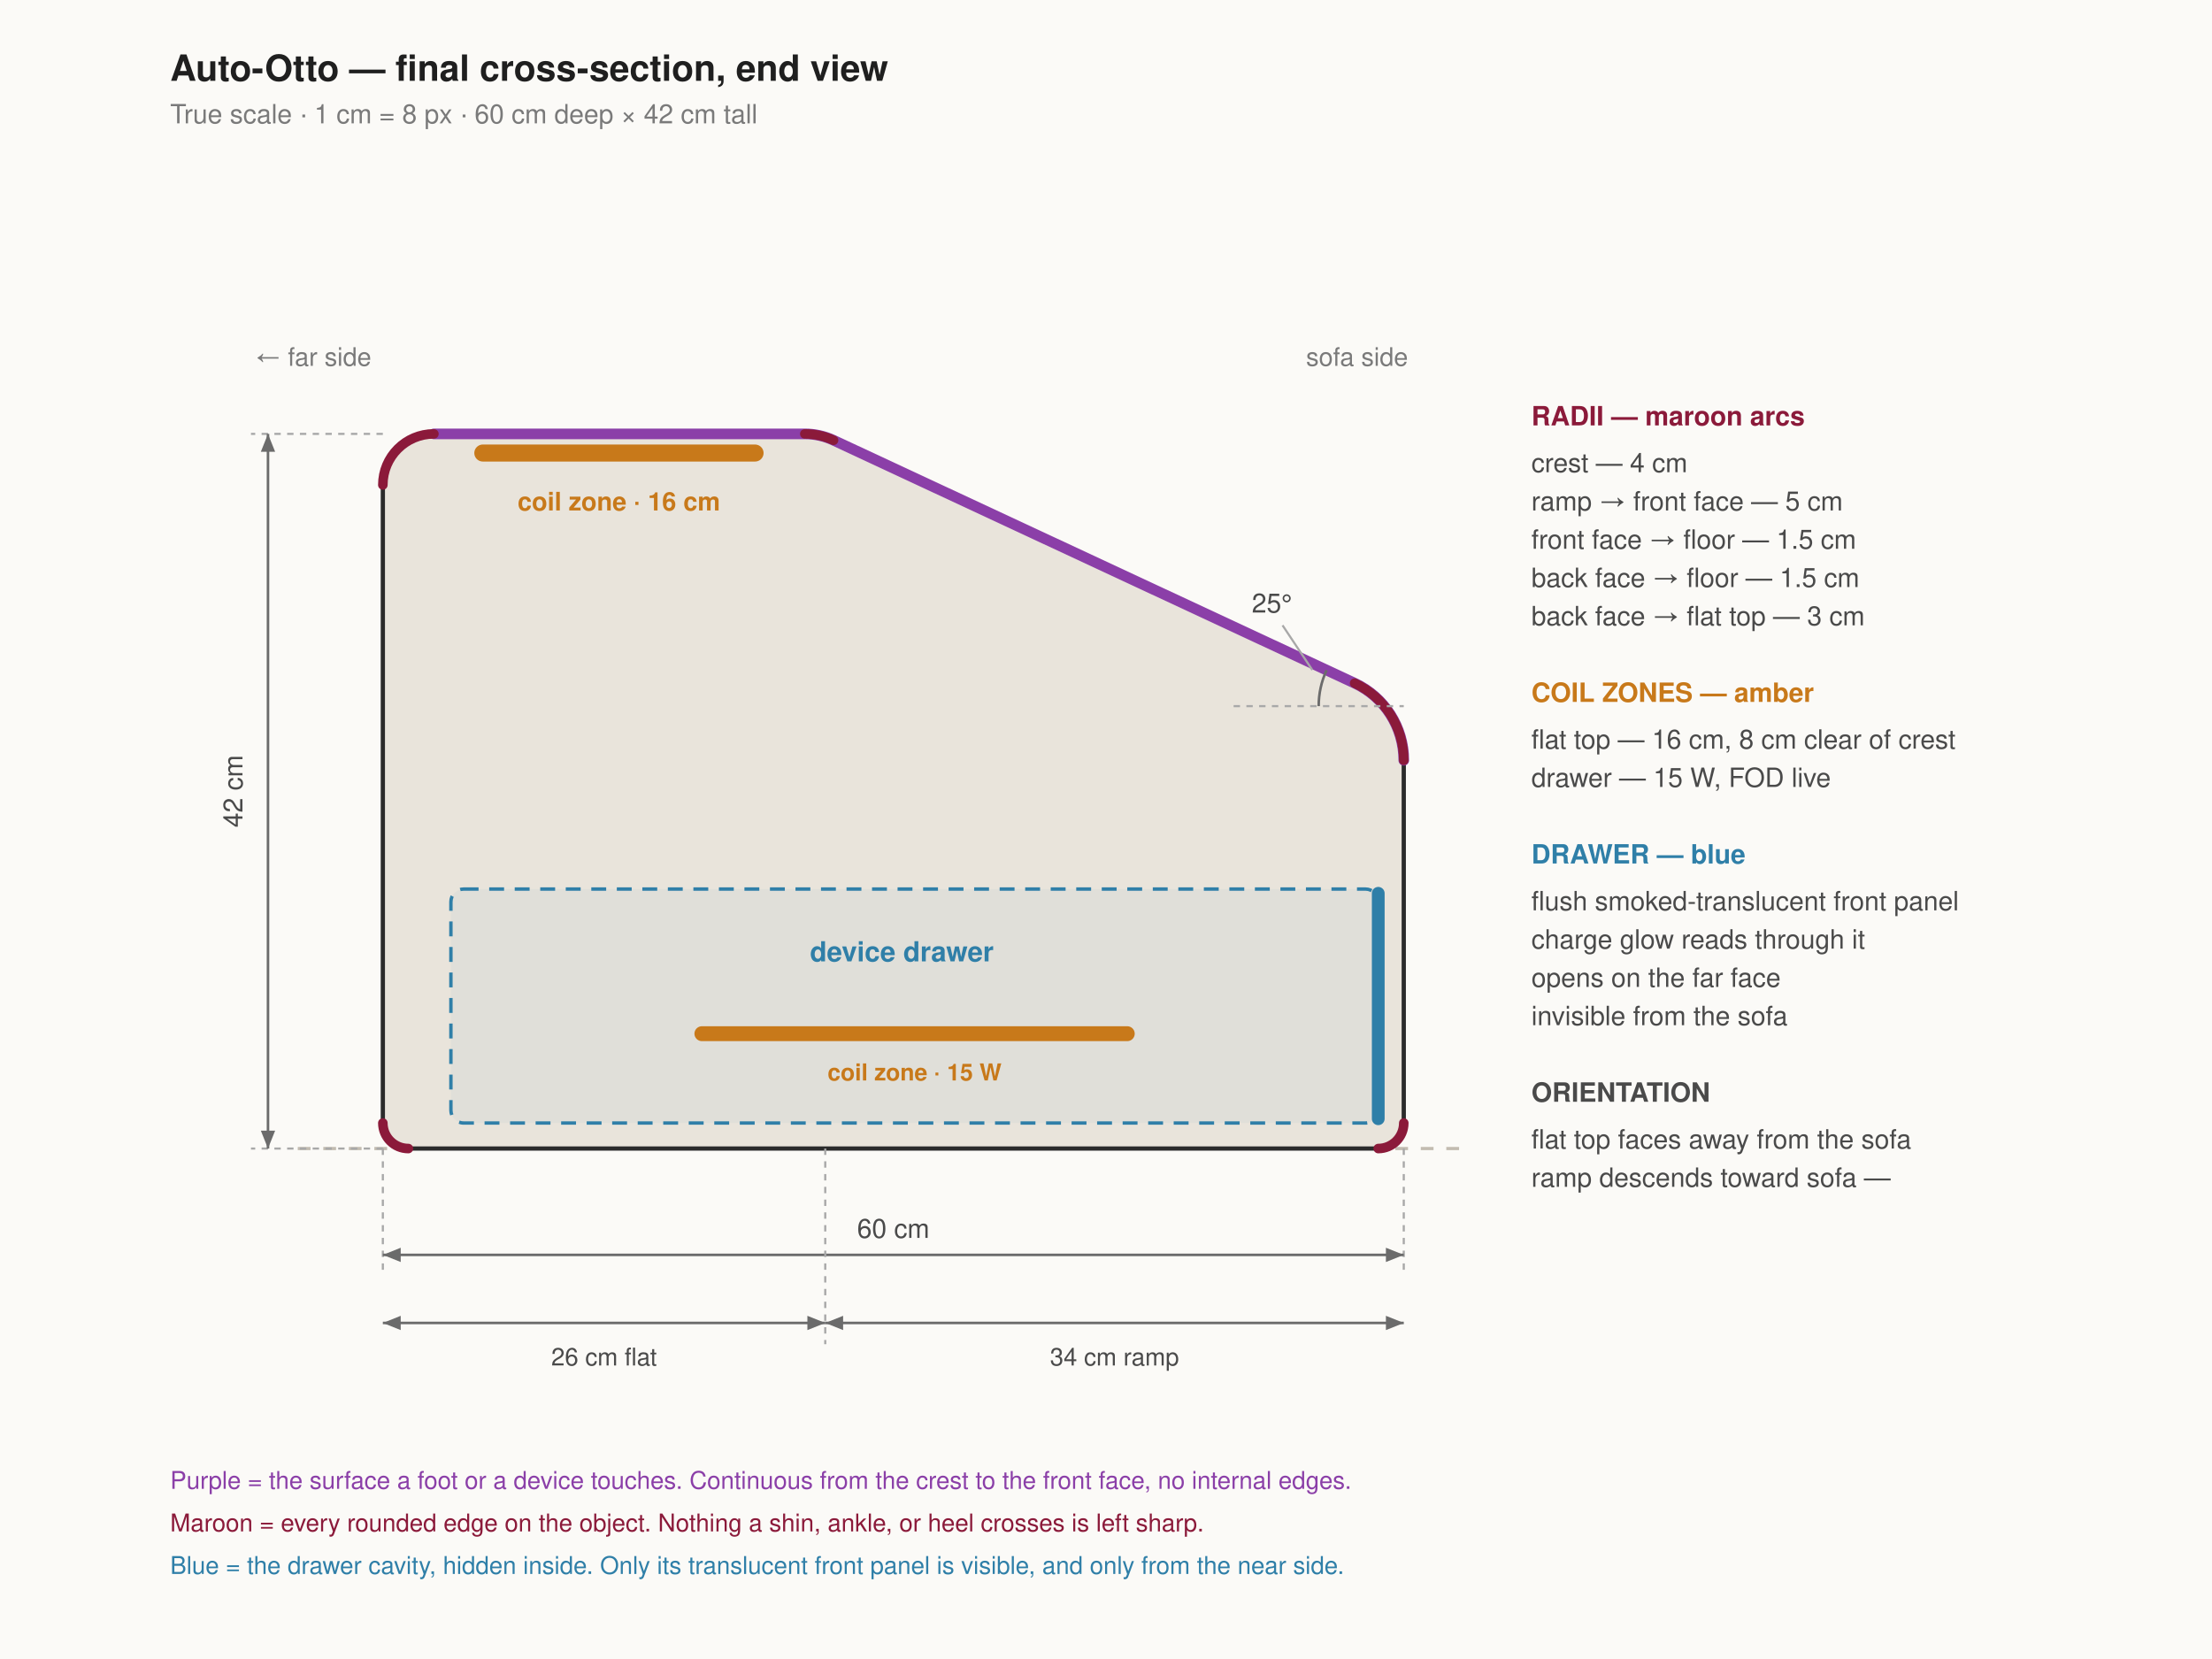
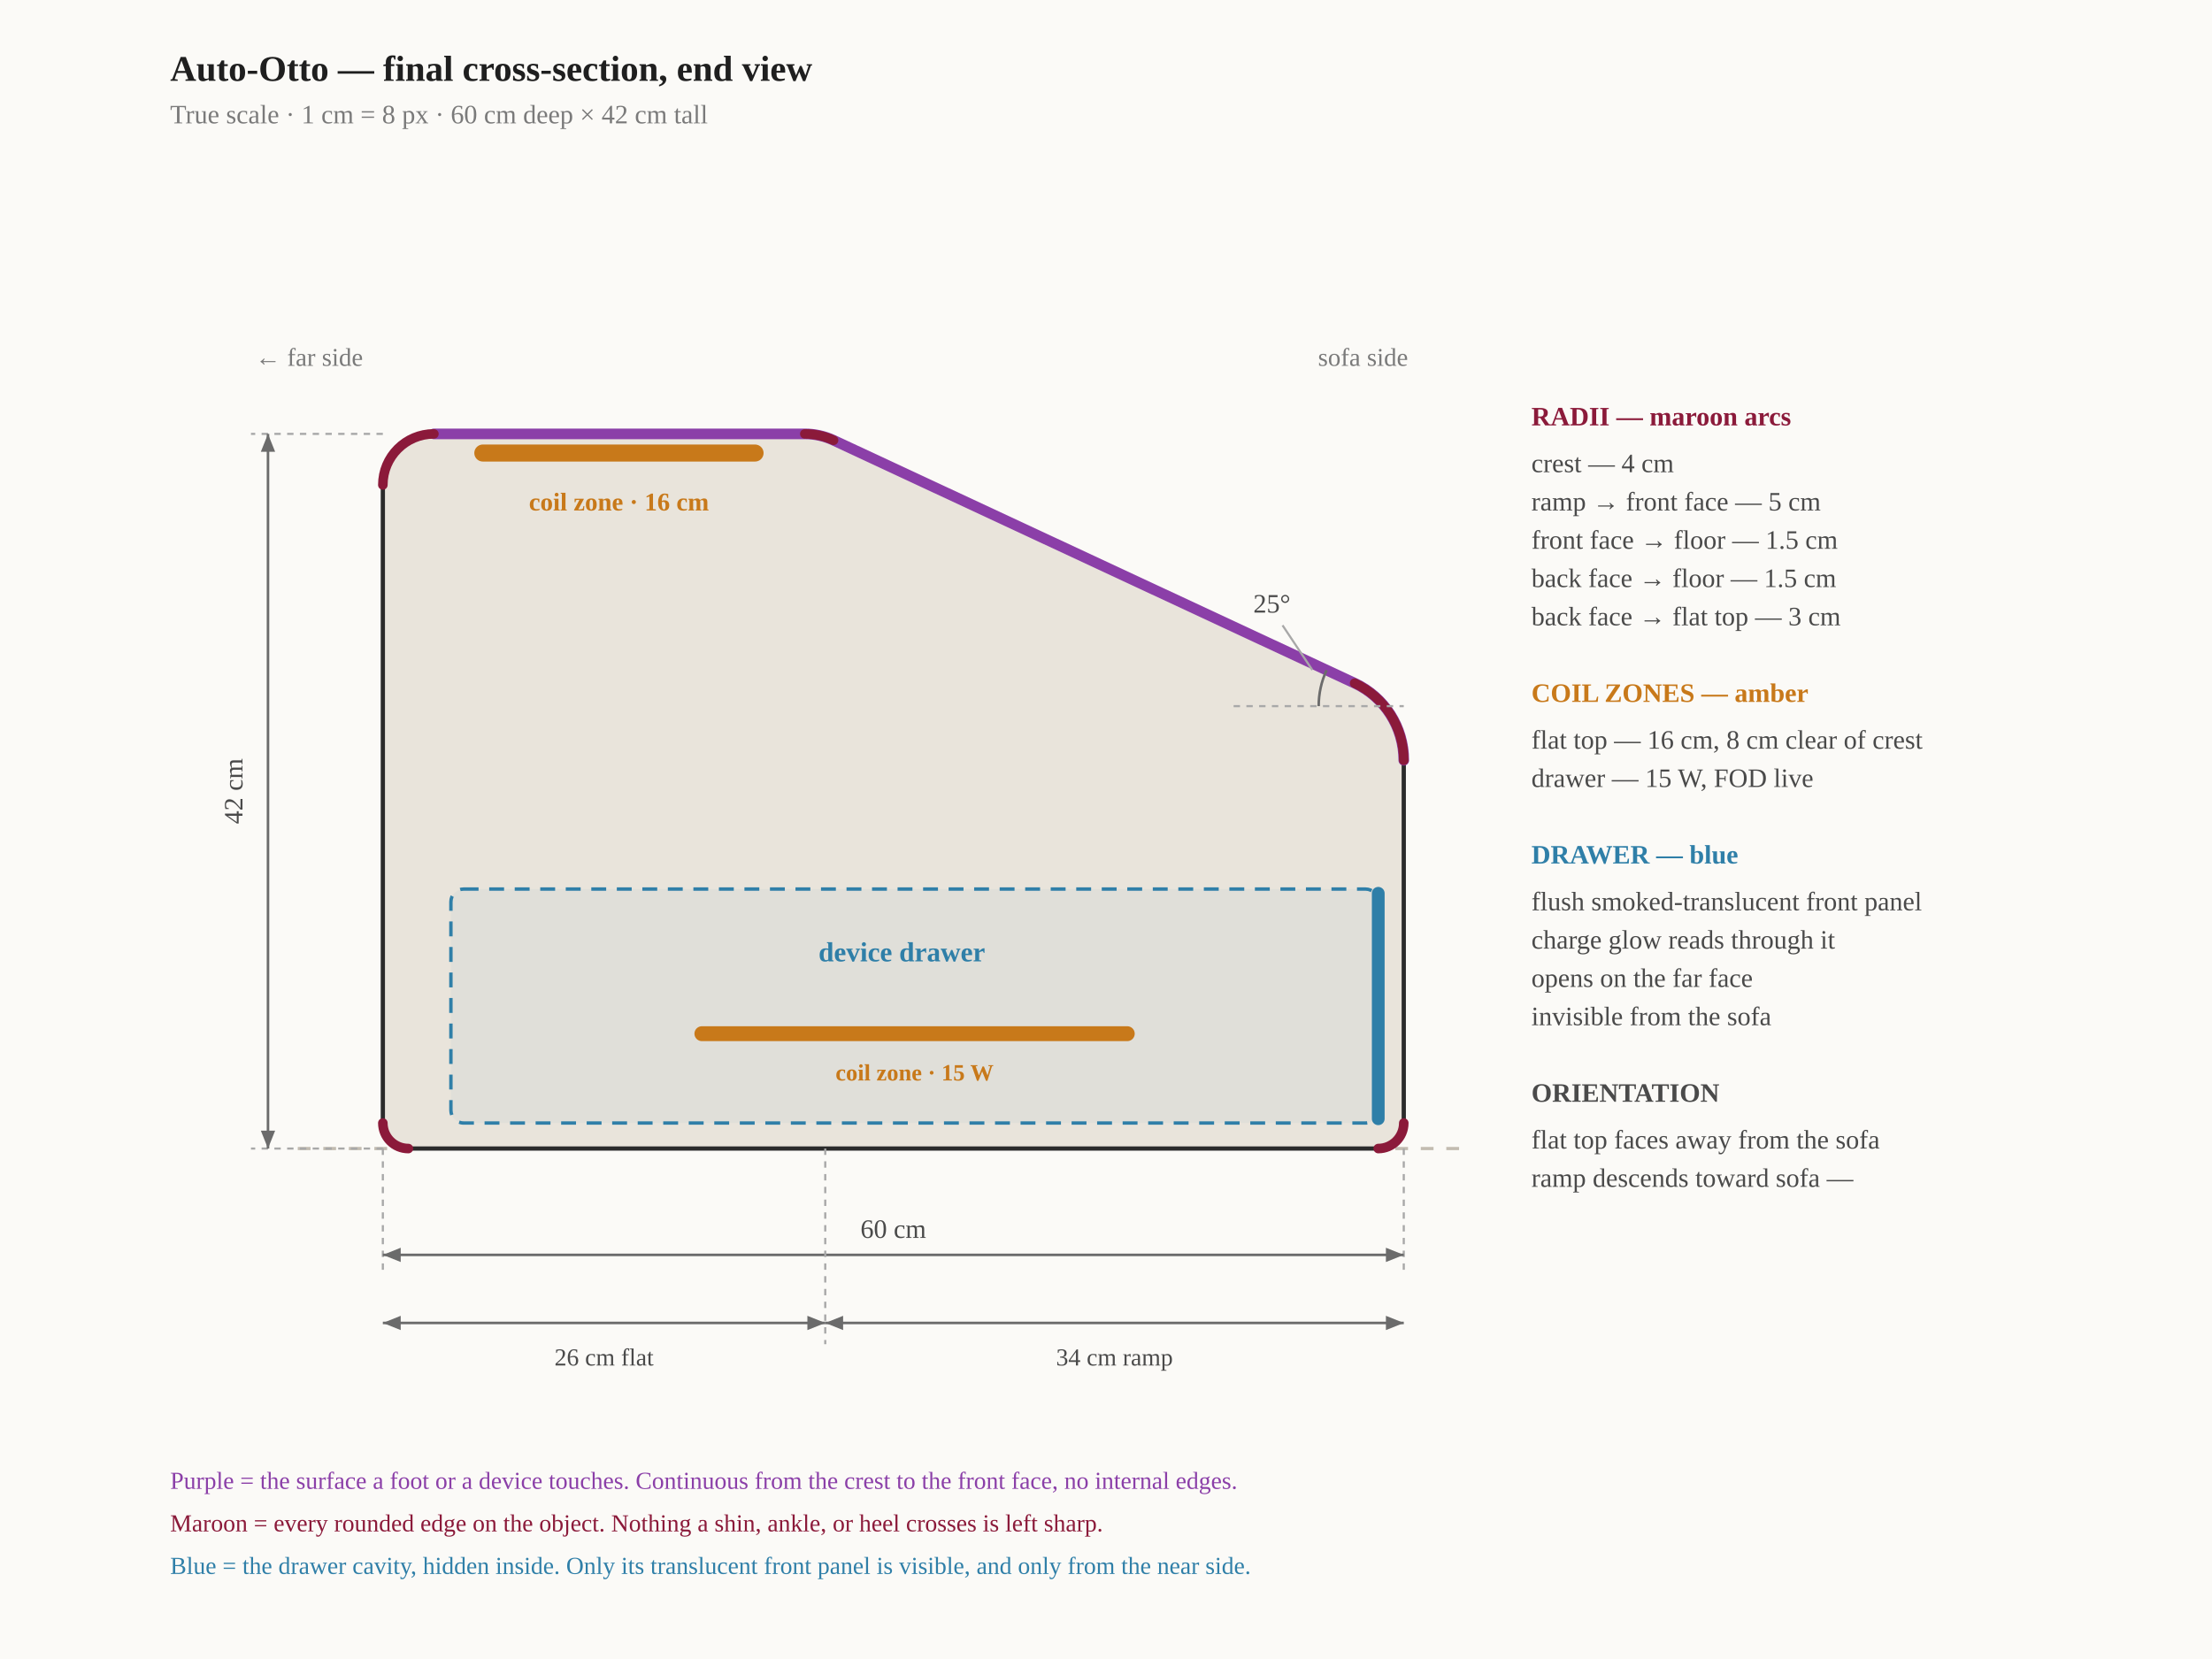
- <svg xmlns="http://www.w3.org/2000/svg" viewBox="0 0 1040 780" width="1040" height="780" font-family="-apple-system,BlinkMacSystemFont,'Segoe UI',Helvetica,Arial,sans-serif">
+ <svg xmlns="http://www.w3.org/2000/svg" viewBox="0 0 ORIGINAL_WIDTH ORIGINAL_HEIGHT" width="100%" height="100%">
+      font-family="-apple-system,BlinkMacSystemFont,'Segoe UI',Helvetica,Arial,sans-serif"&gt;
  <rect width="1040" height="780" fill="#fbfaf7" />
  <defs>
    <marker id="arw" viewBox="0 0 10 10" refX="10" refY="5" markerWidth="7" markerHeight="7" orient="auto-start-reverse">
      <path d="M 0 1 L 10 5 L 0 9 z" fill="#6b6b6b" />
    </marker>
  </defs>
  <text x="80" y="38" font-size="17" font-weight="700" fill="#1f1f1f">Auto-Otto — final cross-section, end view</text>
  <text x="80" y="58" font-size="12.5" fill="#7a7a7a">True scale · 1 cm = 8 px · 60 cm deep × 42 cm tall</text>
  <text x="120" y="172" font-size="12" fill="#7a7a7a">← far side</text>
  <text x="662" y="172" font-size="12" fill="#7a7a7a" text-anchor="end">sofa side</text>
  <line x1="140" y1="540" x2="690" y2="540" stroke="#c2bcb1" stroke-width="1.5" stroke-dasharray="6 6" />
  <path d="M 204,204            L 378.4,204            A 32,32 0 0 1 391.9,207            L 636.9,321.2            A 40,40 0 0 1 660,357.45            L 660,528            A 12,12 0 0 1 648,540            L 192,540            A 12,12 0 0 1 180,528            L 180,228            A 24,24 0 0 1 204,204 Z" fill="#e9e4db" stroke="#2b2b2b" stroke-width="2" stroke-linejoin="round" />
  <path d="M 204,204 L 378.4,204 A 32,32 0 0 1 391.9,207 L 636.9,321.2 A 40,40 0 0 1 660,357.45" fill="none" stroke="#8b3fa8" stroke-width="5" stroke-linecap="round" />
  <g fill="none" stroke="#8b1a3a" stroke-width="4.5" stroke-linecap="round">
    <path d="M 378.4,204 A 32,32 0 0 1 391.9,207" />
    <path d="M 636.9,321.2 A 40,40 0 0 1 660,357.45" />
    <path d="M 660,528 A 12,12 0 0 1 648,540" />
    <path d="M 192,540 A 12,12 0 0 1 180,528" />
    <path d="M 180,228 A 24,24 0 0 1 204,204" />
  </g>
  <line x1="227" y1="213" x2="355" y2="213" stroke="#c8791a" stroke-width="8" stroke-linecap="round" />
  <text x="291" y="240" font-size="12" fill="#c8791a" font-weight="600" text-anchor="middle">coil zone · 16 cm</text>
  <rect x="212" y="418" width="436" height="110" rx="6" fill="#2f7fa8" fill-opacity="0.05" stroke="#2f7fa8" stroke-width="1.6" stroke-dasharray="7 5" />
  <line x1="648" y1="420" x2="648" y2="526" stroke="#2f7fa8" stroke-width="6" stroke-linecap="round" />
  <text x="424" y="452" font-size="13" fill="#2f7fa8" font-weight="600" text-anchor="middle">device drawer</text>
  <line x1="330" y1="486" x2="530" y2="486" stroke="#c8791a" stroke-width="7" stroke-linecap="round" />
  <text x="430" y="508" font-size="11" fill="#c8791a" font-weight="600" text-anchor="middle">coil zone · 15 W</text>
  <line x1="580" y1="332" x2="660" y2="332" stroke="#a8a8a8" stroke-width="1" stroke-dasharray="3 3" />
  <path d="M 620,332 A 40,40 0 0 1 623.7,315.1" fill="none" stroke="#6b6b6b" stroke-width="1.2" />
  <line x1="603" y1="294" x2="617" y2="315" stroke="#a8a8a8" stroke-width="1" />
  <text x="598" y="288" font-size="12.5" fill="#4a4a4a" text-anchor="middle">25°</text>
  <line x1="180" y1="204" x2="118" y2="204" stroke="#a8a8a8" stroke-width="1" stroke-dasharray="3 3" />
  <line x1="180" y1="540" x2="118" y2="540" stroke="#a8a8a8" stroke-width="1" stroke-dasharray="3 3" />
  <line x1="126" y1="204" x2="126" y2="540" stroke="#6b6b6b" stroke-width="1.2" marker-start="url(#arw)" marker-end="url(#arw)" />
  <text x="114" y="372" font-size="12.5" fill="#4a4a4a" text-anchor="middle" transform="rotate(-90 114 372)">42 cm</text>
  <line x1="180" y1="540" x2="180" y2="600" stroke="#a8a8a8" stroke-width="1" stroke-dasharray="3 3" />
  <line x1="660" y1="540" x2="660" y2="600" stroke="#a8a8a8" stroke-width="1" stroke-dasharray="3 3" />
  <line x1="180" y1="590" x2="660" y2="590" stroke="#6b6b6b" stroke-width="1.2" marker-start="url(#arw)" marker-end="url(#arw)" />
  <text x="420" y="582" font-size="12.5" fill="#4a4a4a" text-anchor="middle">60 cm</text>
  <line x1="388" y1="540" x2="388" y2="632" stroke="#a8a8a8" stroke-width="1" stroke-dasharray="3 3" />
  <line x1="180" y1="622" x2="388" y2="622" stroke="#6b6b6b" stroke-width="1.2" marker-start="url(#arw)" marker-end="url(#arw)" />
  <text x="284" y="642" font-size="11.5" fill="#4a4a4a" text-anchor="middle">26 cm flat</text>
  <line x1="388" y1="622" x2="660" y2="622" stroke="#6b6b6b" stroke-width="1.2" marker-start="url(#arw)" marker-end="url(#arw)" />
  <text x="524" y="642" font-size="11.5" fill="#4a4a4a" text-anchor="middle">34 cm ramp</text>
  <g font-size="12.5">
    <text x="720" y="200" font-size="12.5" font-weight="700" fill="#8b1a3a">RADII — maroon arcs</text>
    <text x="720" y="222" fill="#4a4a4a">crest — 4 cm</text>
    <text x="720" y="240" fill="#4a4a4a">ramp → front face — 5 cm</text>
    <text x="720" y="258" fill="#4a4a4a">front face → floor — 1.5 cm</text>
    <text x="720" y="276" fill="#4a4a4a">back face → floor — 1.5 cm</text>
    <text x="720" y="294" fill="#4a4a4a">back face → flat top — 3 cm</text>
    <text x="720" y="330" font-size="12.5" font-weight="700" fill="#c8791a">COIL ZONES — amber</text>
    <text x="720" y="352" fill="#4a4a4a">flat top — 16 cm, 8 cm clear of crest</text>
    <text x="720" y="370" fill="#4a4a4a">drawer — 15 W, FOD live</text>
    <text x="720" y="406" font-size="12.5" font-weight="700" fill="#2f7fa8">DRAWER — blue</text>
    <text x="720" y="428" fill="#4a4a4a">flush smoked-translucent front panel</text>
    <text x="720" y="446" fill="#4a4a4a">charge glow reads through it</text>
    <text x="720" y="464" fill="#4a4a4a">opens on the far face</text>
    <text x="720" y="482" fill="#4a4a4a">invisible from the sofa</text>
    <text x="720" y="518" font-size="12.5" font-weight="700" fill="#4a4a4a">ORIENTATION</text>
    <text x="720" y="540" fill="#4a4a4a">flat top faces away from the sofa</text>
    <text x="720" y="558" fill="#4a4a4a">ramp descends toward sofa —</text>
  </g>
  <text x="80" y="700" font-size="11.5" fill="#8b3fa8">Purple = the surface a foot or a device touches. Continuous from the crest to the front face, no internal edges.</text>
  <text x="80" y="720" font-size="11.5" fill="#8b1a3a">Maroon = every rounded edge on the object. Nothing a shin, ankle, or heel crosses is left sharp.</text>
  <text x="80" y="740" font-size="11.5" fill="#2f7fa8">Blue = the drawer cavity, hidden inside. Only its translucent front panel is visible, and only from the near side.</text>
</svg>
